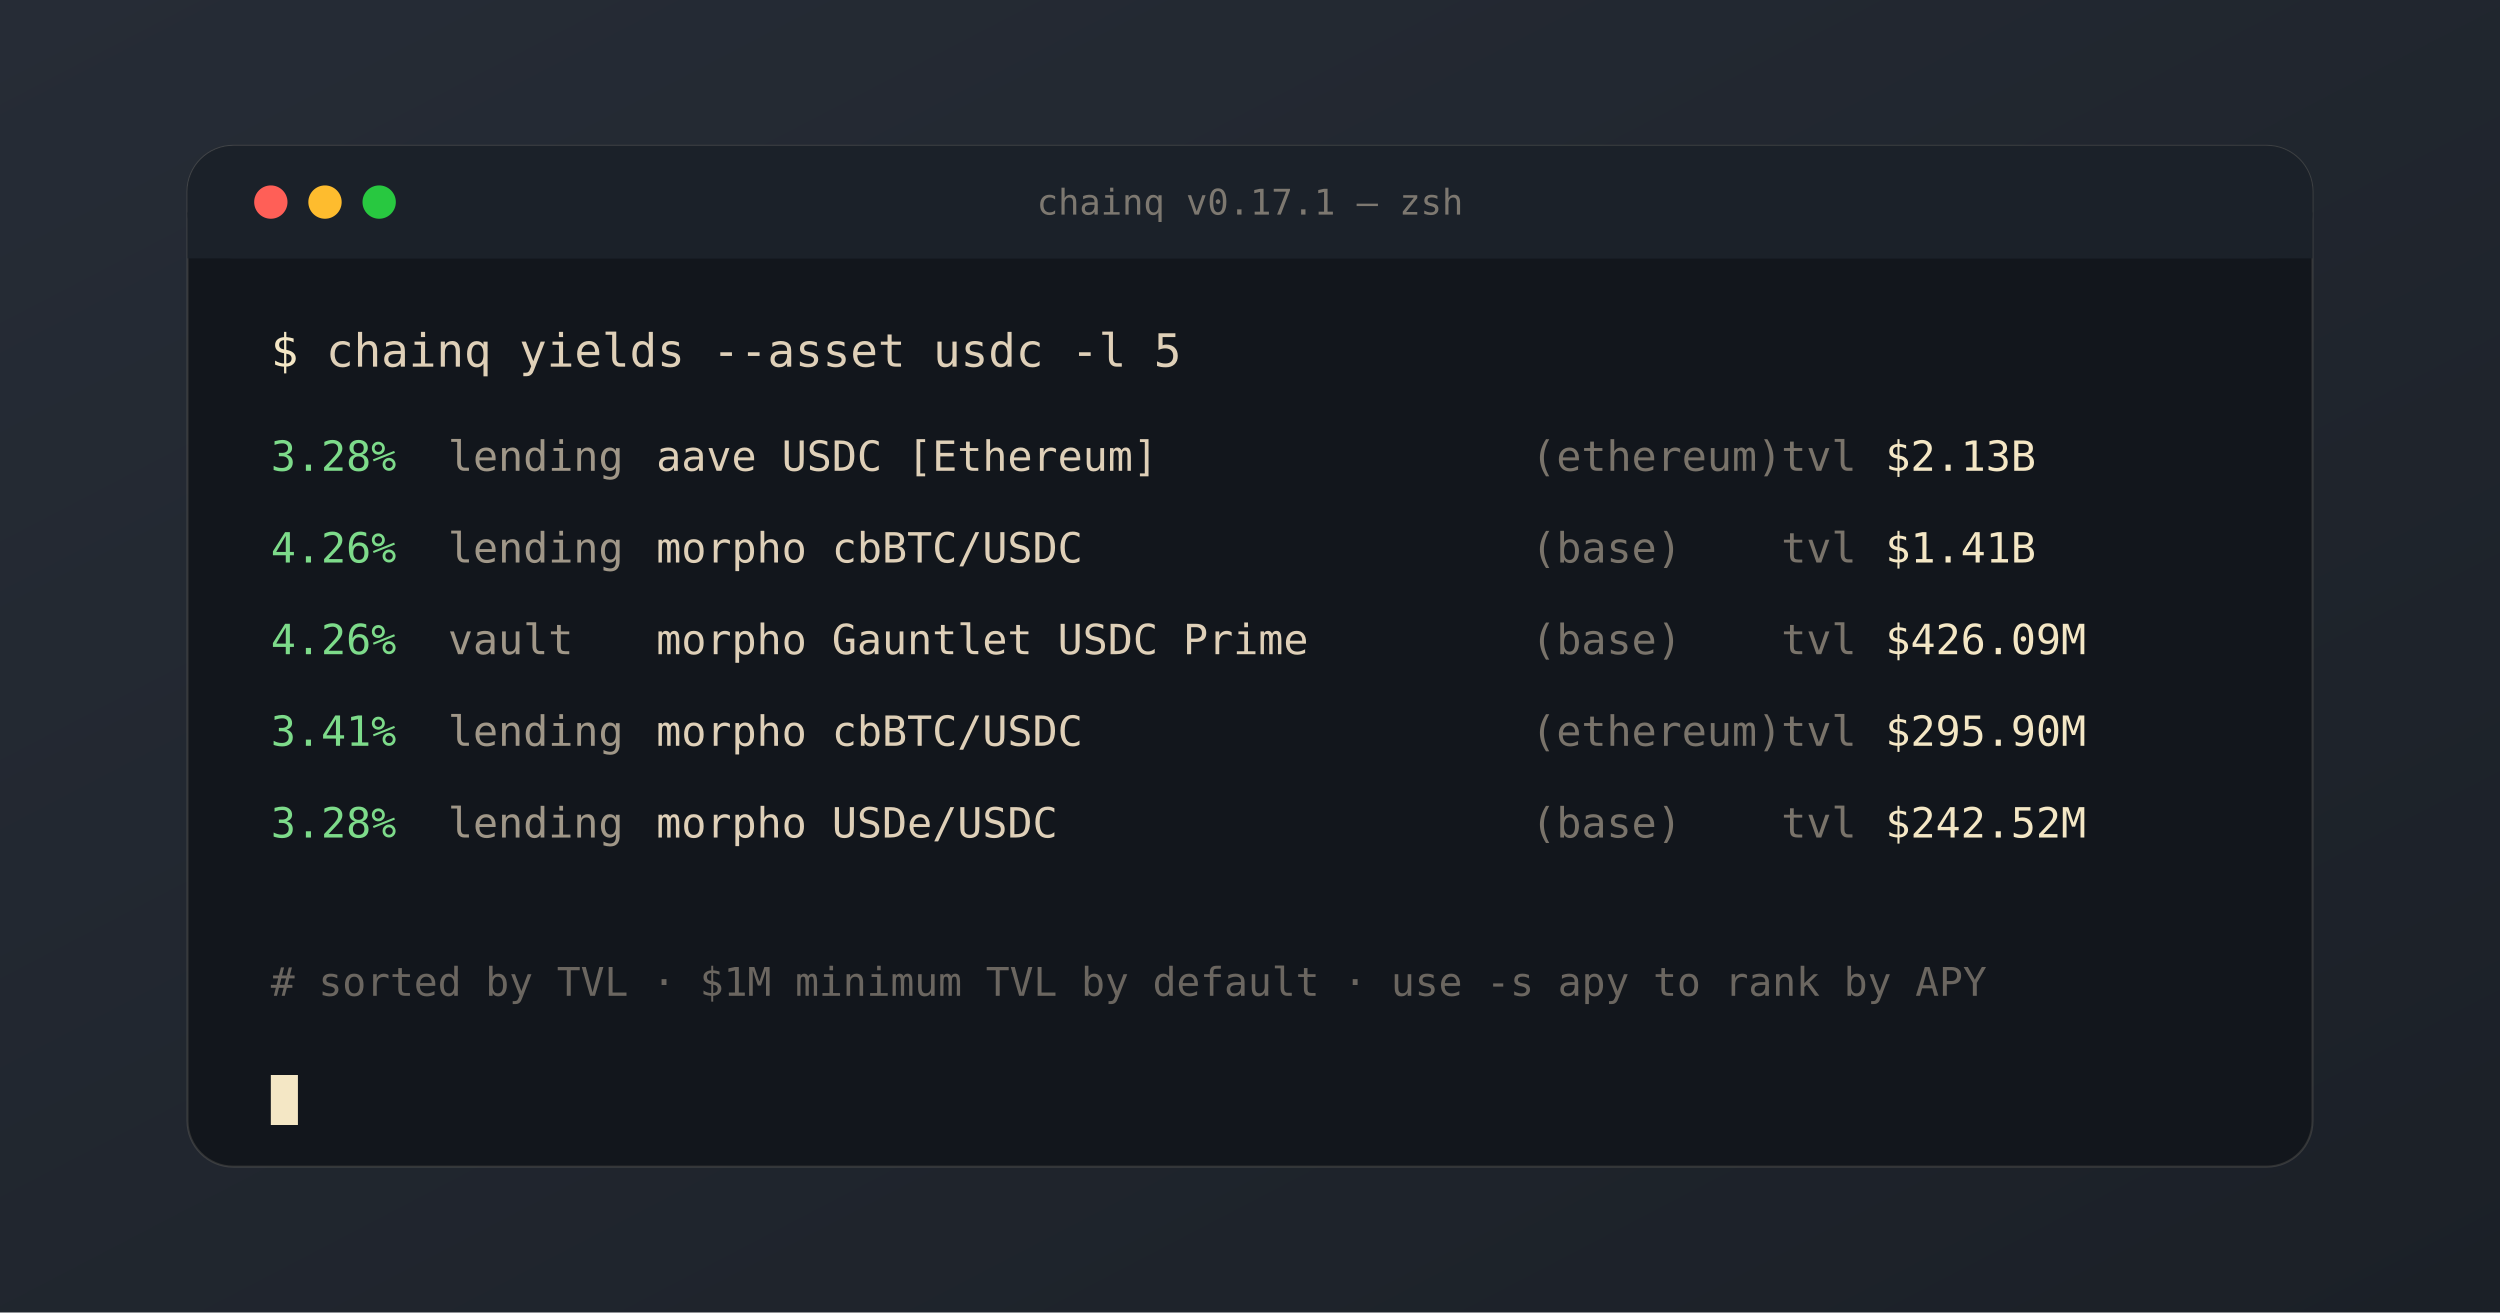
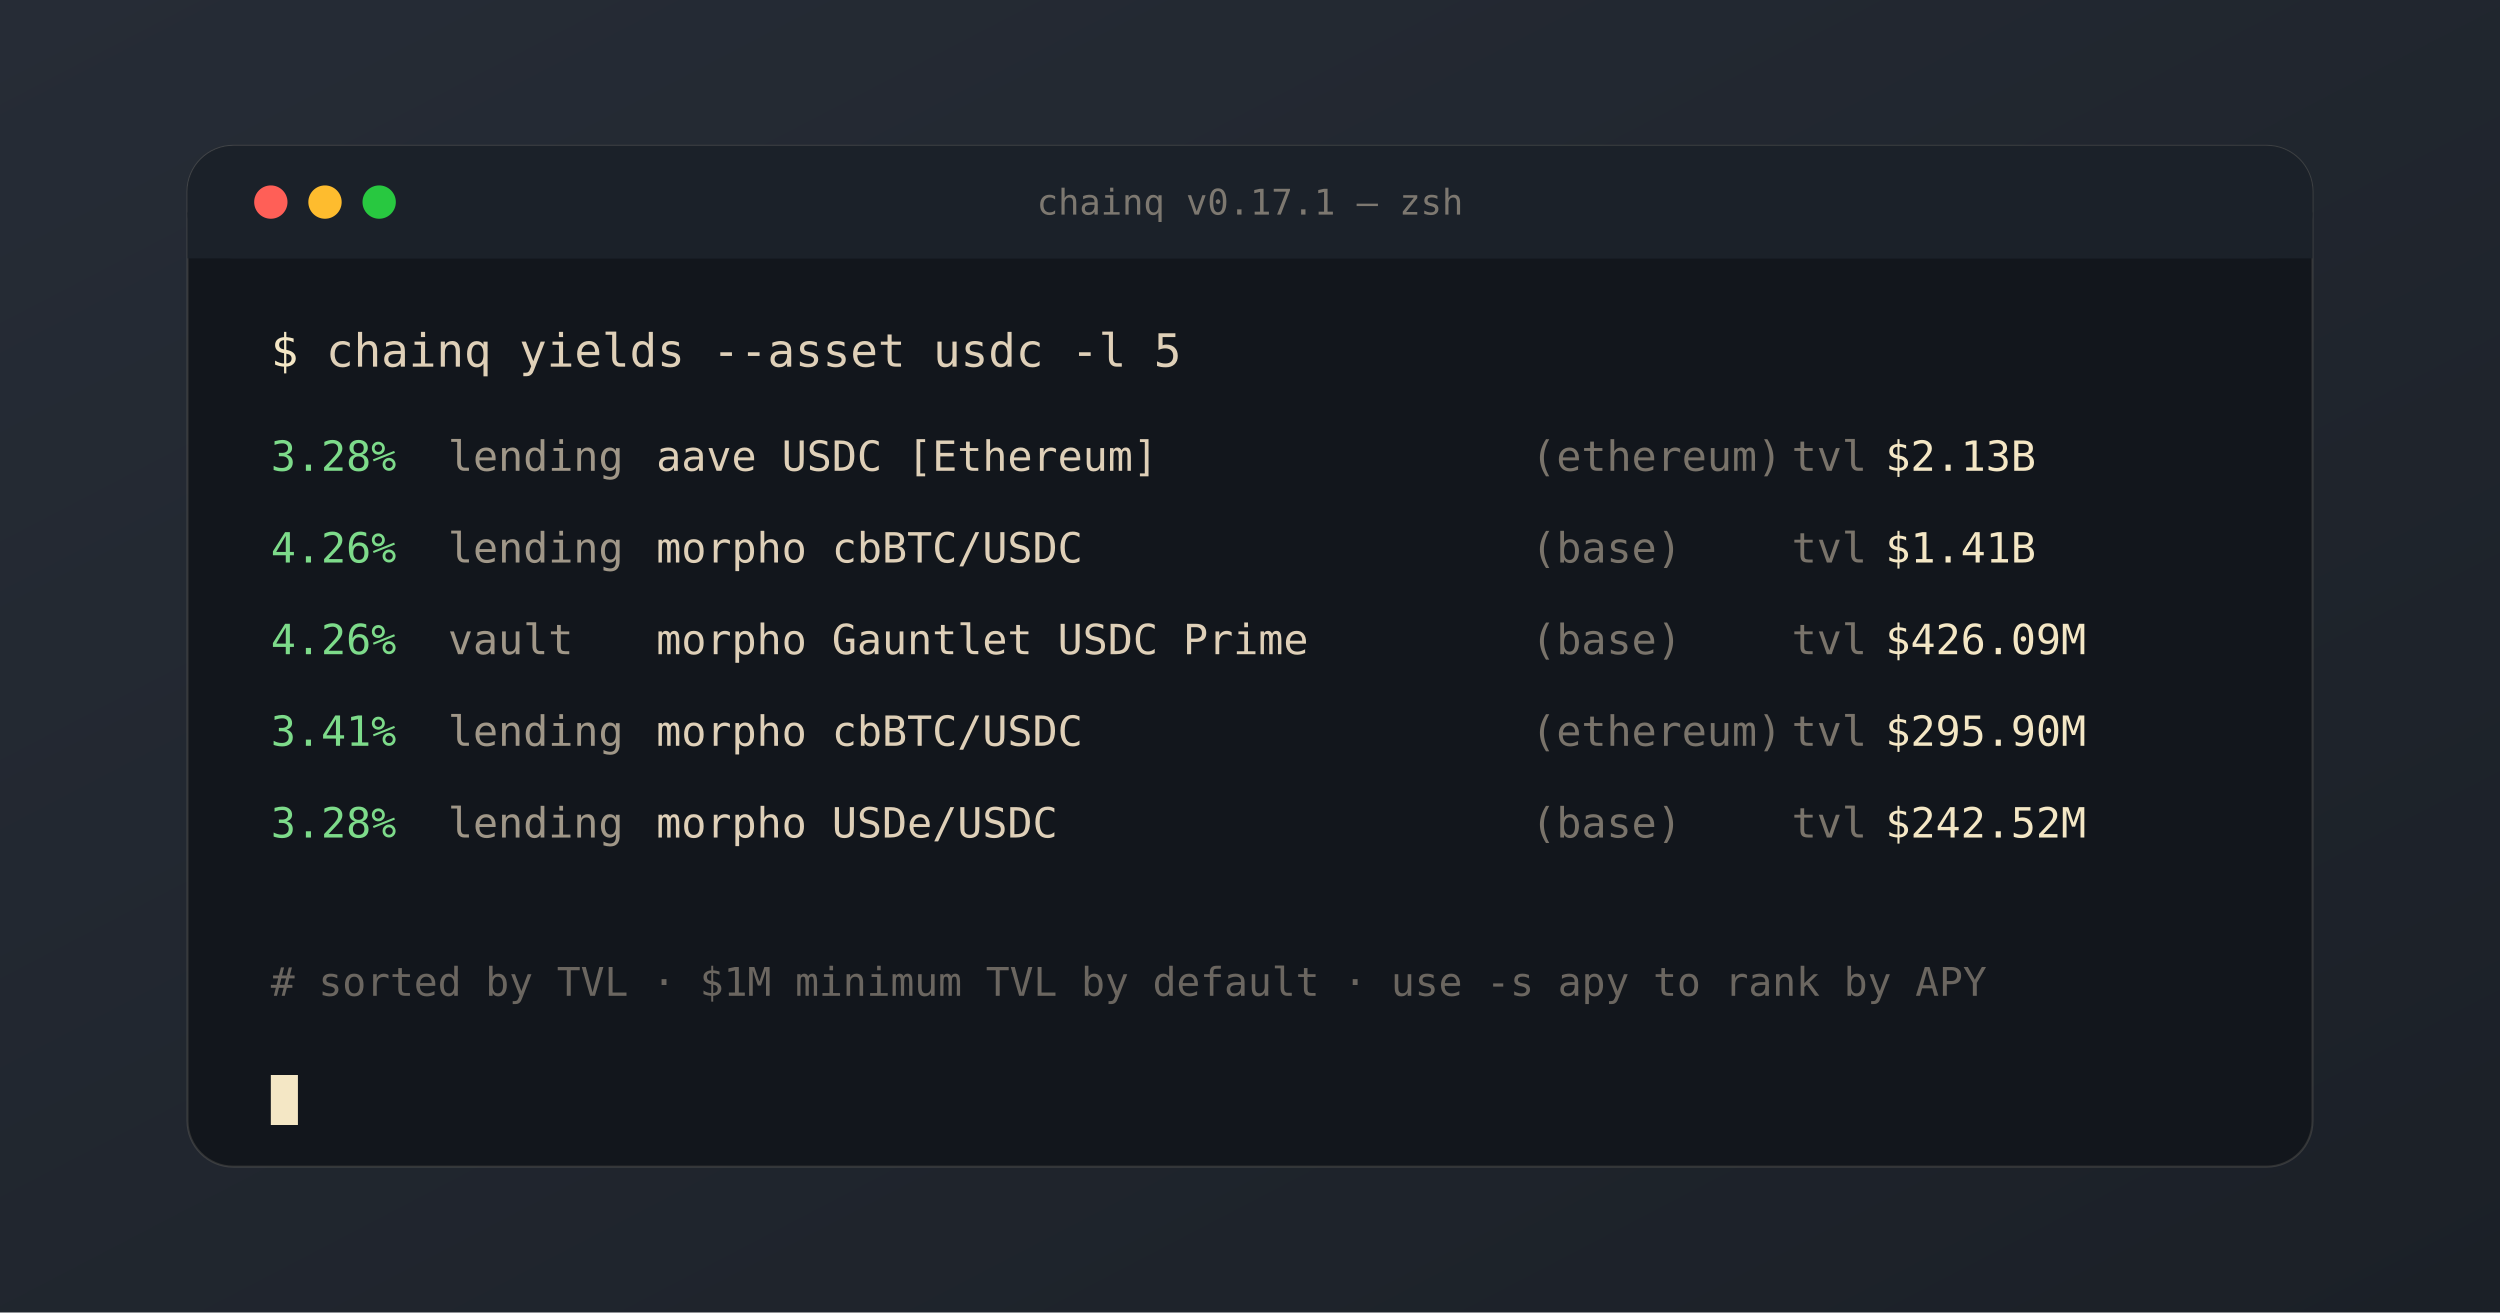
<svg xmlns="http://www.w3.org/2000/svg" width="1200" height="630" viewBox="0 0 1200 630">
  <defs>
    <linearGradient id="bg" x1="0" y1="0" x2="1" y2="1">
      <stop offset="0" stop-color="#262c36" />
      <stop offset="1" stop-color="#1b2027" />
    </linearGradient>
    <linearGradient id="solana" x1="0" y1="0" x2="1" y2="0">
      <stop offset="0" stop-color="#9945ff" />
      <stop offset="1" stop-color="#14f195" />
    </linearGradient>
  </defs>
  <rect width="1200" height="630" fill="url(#bg)" />
  <rect x="90" y="70" width="1020" height="490" rx="22" fill="#12161c" stroke="#dfd0b826" />
  <rect x="90" y="70" width="1020" height="54" rx="22" fill="#1b2129" />
  <rect x="90" y="102" width="1020" height="22" fill="#1b2129" />
  <circle cx="130" cy="97" r="8" fill="#ff5f57" />
  <circle cx="156" cy="97" r="8" fill="#febc2e" />
  <circle cx="182" cy="97" r="8" fill="#28c840" />
  <text x="600" y="103" text-anchor="middle" font-family="ui-monospace, Menlo, monospace" font-size="17" fill="#dfd0b880">chainq v0.17.1 — zsh</text>
  <g font-family="ui-monospace, Menlo, monospace">
    <text x="130" y="176" font-size="22" fill="#f4e7c5">$ <tspan fill="#dfd0b8">chainq yields --asset usdc -l 5</tspan>
    </text>
    <g font-size="20">
      <g fill="#7ddb8a">
        <text x="130" y="226">3.28%</text>
        <text x="130" y="270">4.26%</text>
        <text x="130" y="314">4.26%</text>
        <text x="130" y="358">3.41%</text>
        <text x="130" y="402">3.28%</text>
      </g>
      <g fill="#dfd0b8b0">
        <text x="215" y="226">lending</text>
        <text x="215" y="270">lending</text>
        <text x="215" y="314">vault</text>
        <text x="215" y="358">lending</text>
        <text x="215" y="402">lending</text>
      </g>
      <g fill="#dfd0b8">
        <text x="315" y="226">aave USDC [Ethereum]</text>
        <text x="315" y="270">morpho cbBTC/USDC</text>
        <text x="315" y="314">morpho Gauntlet USDC Prime</text>
        <text x="315" y="358">morpho cbBTC/USDC</text>
        <text x="315" y="402">morpho USDe/USDC</text>
      </g>
      <g fill="#dfd0b880">
        <text x="735" y="226">(ethereum)</text>
        <text x="735" y="270">(base)</text>
        <text x="735" y="314">(base)</text>
        <text x="735" y="358">(ethereum)</text>
        <text x="735" y="402">(base)</text>
-         <text x="855" y="226">tvl</text>
-         <text x="855" y="270">tvl</text>
-         <text x="855" y="314">tvl</text>
-         <text x="855" y="358">tvl</text>
-         <text x="855" y="402">tvl</text>
+         <text x="860" y="226">tvl</text>
+         <text x="860" y="270">tvl</text>
+         <text x="860" y="314">tvl</text>
+         <text x="860" y="358">tvl</text>
+         <text x="860" y="402">tvl</text>
      </g>
      <g fill="#f4e7c5">
        <text x="905" y="226">$2.13B</text>
        <text x="905" y="270">$1.41B</text>
        <text x="905" y="314">$426.09M</text>
        <text x="905" y="358">$295.90M</text>
        <text x="905" y="402">$242.52M</text>
      </g>
    </g>
    <text x="130" y="478" font-size="19" fill="#dfd0b86f"># sorted by TVL · $1M minimum TVL by default · use -s apy to rank by APY</text>
  </g>
  <rect x="130" y="516" width="13" height="24" fill="#f4e7c5">
    <animate attributeName="opacity" values="1;0;1" dur="1.2s" repeatCount="indefinite" />
  </rect>
</svg>
